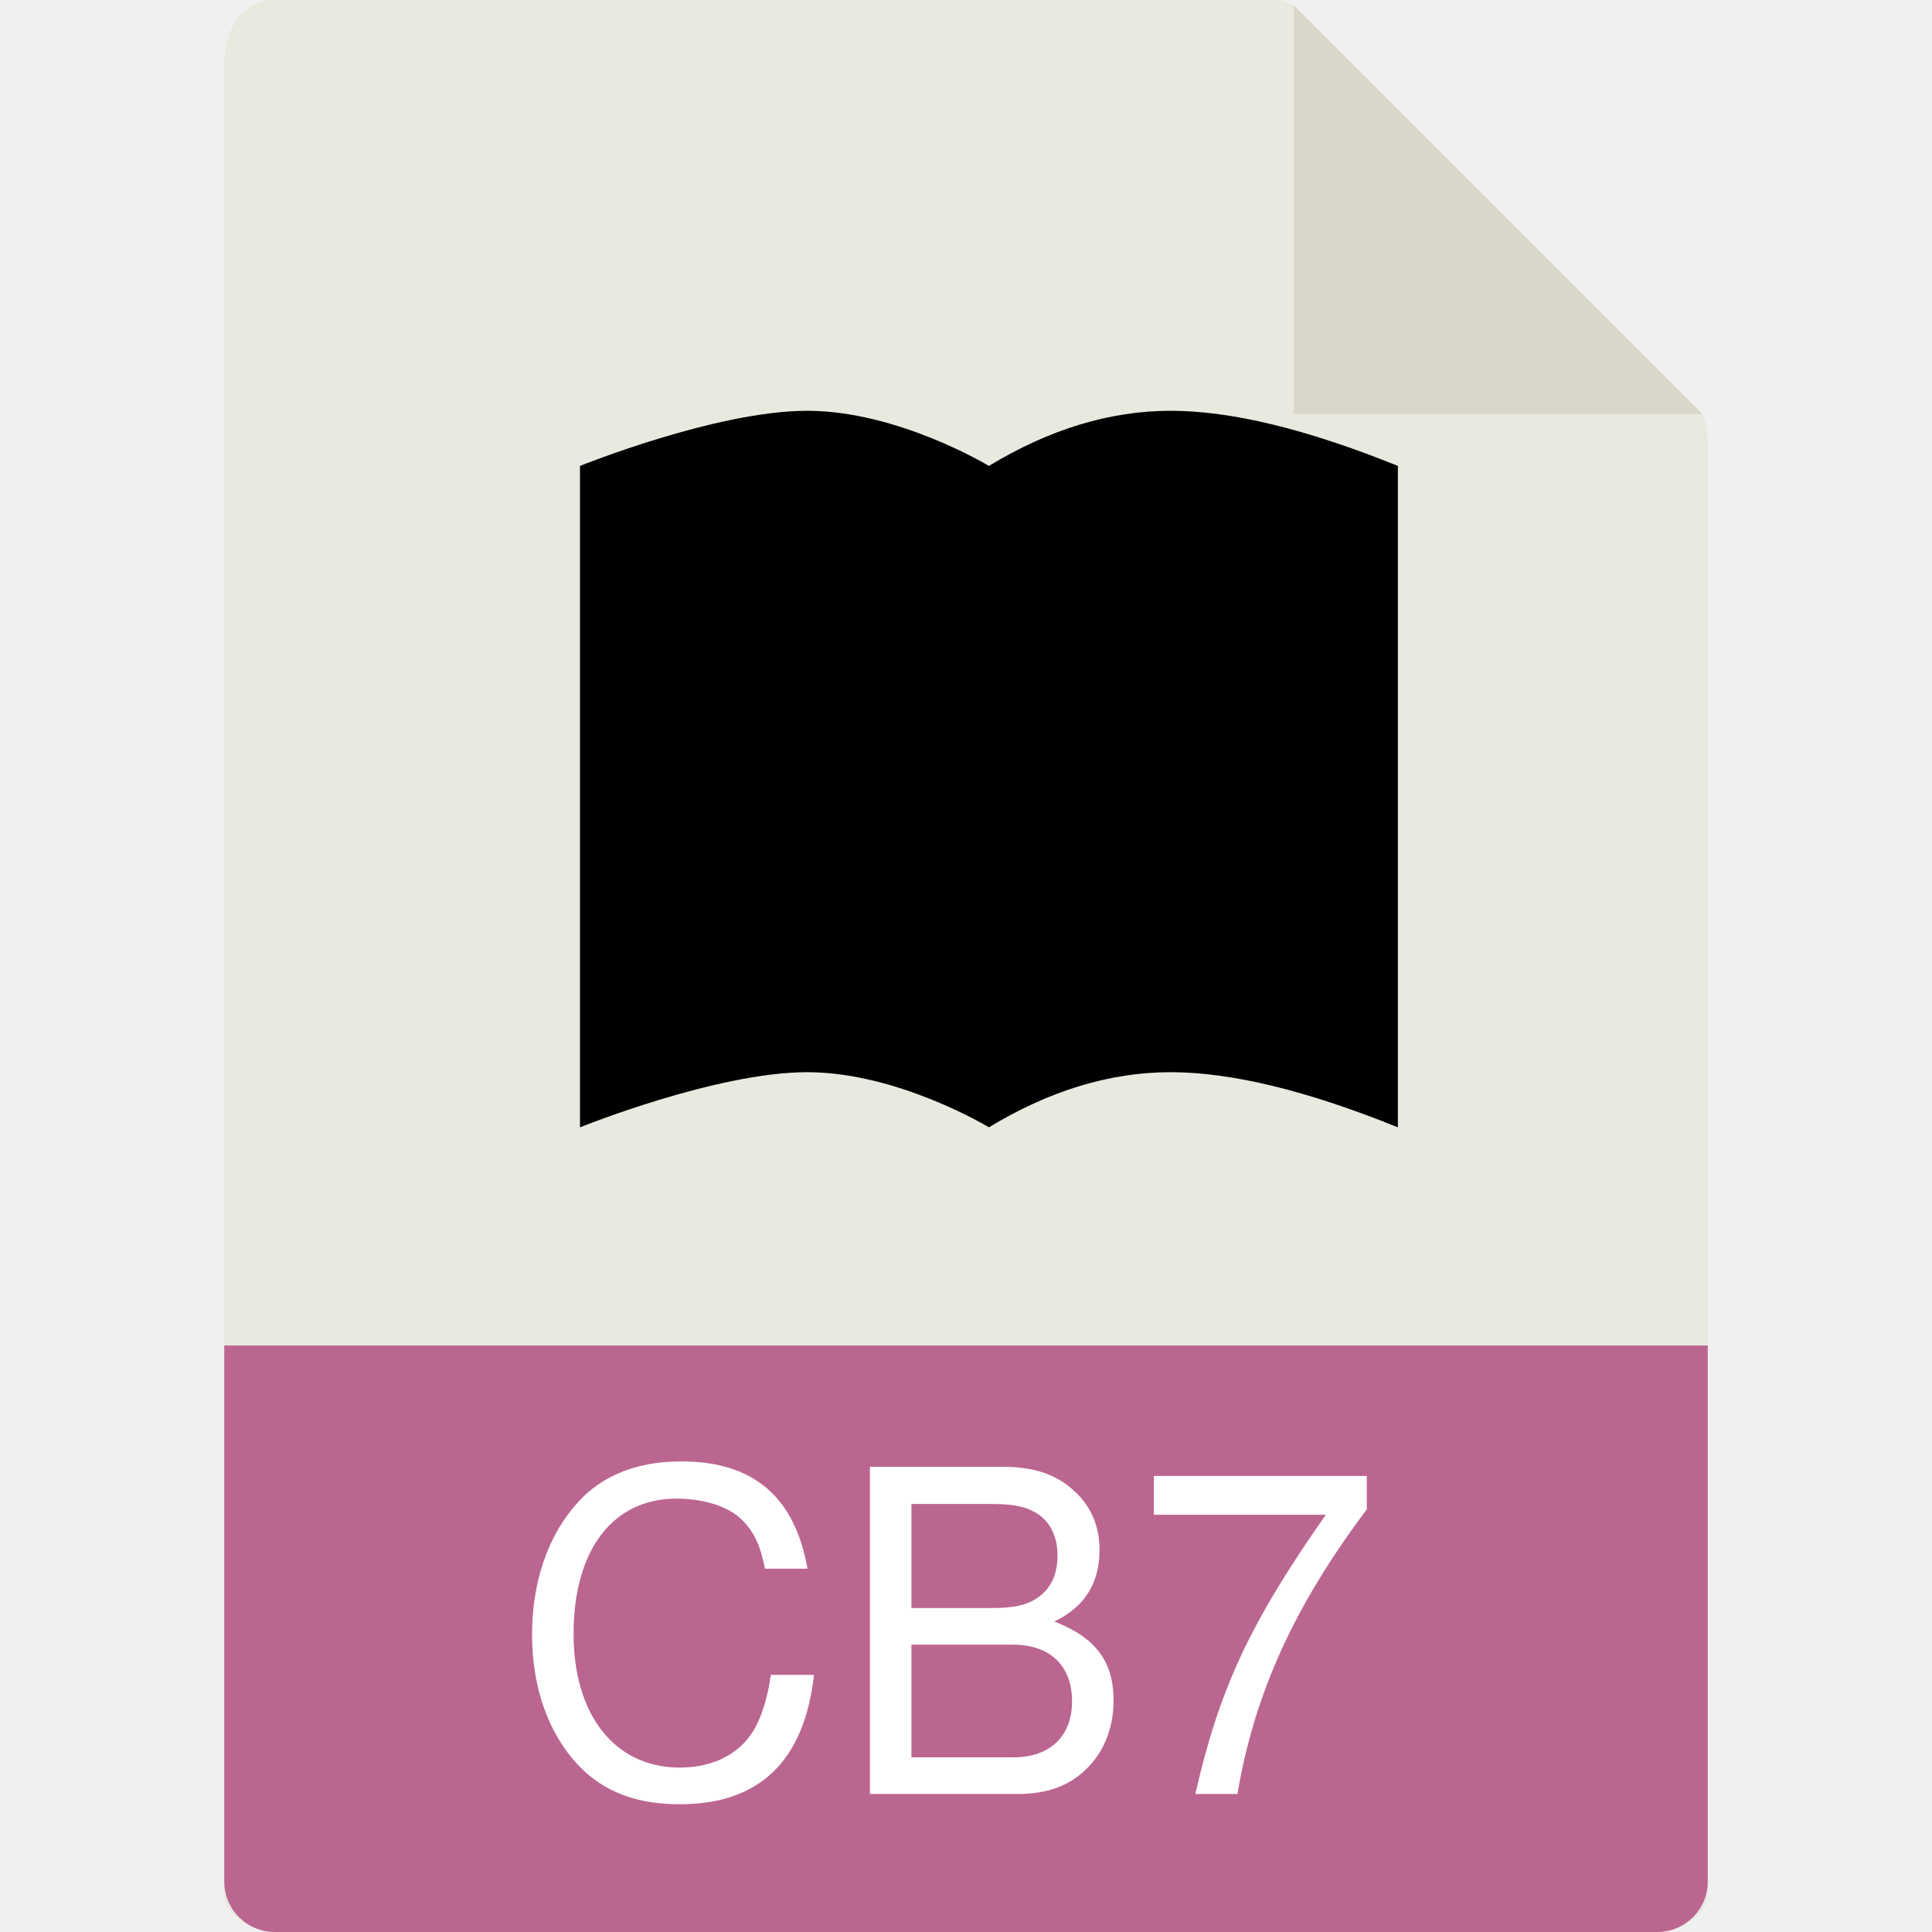
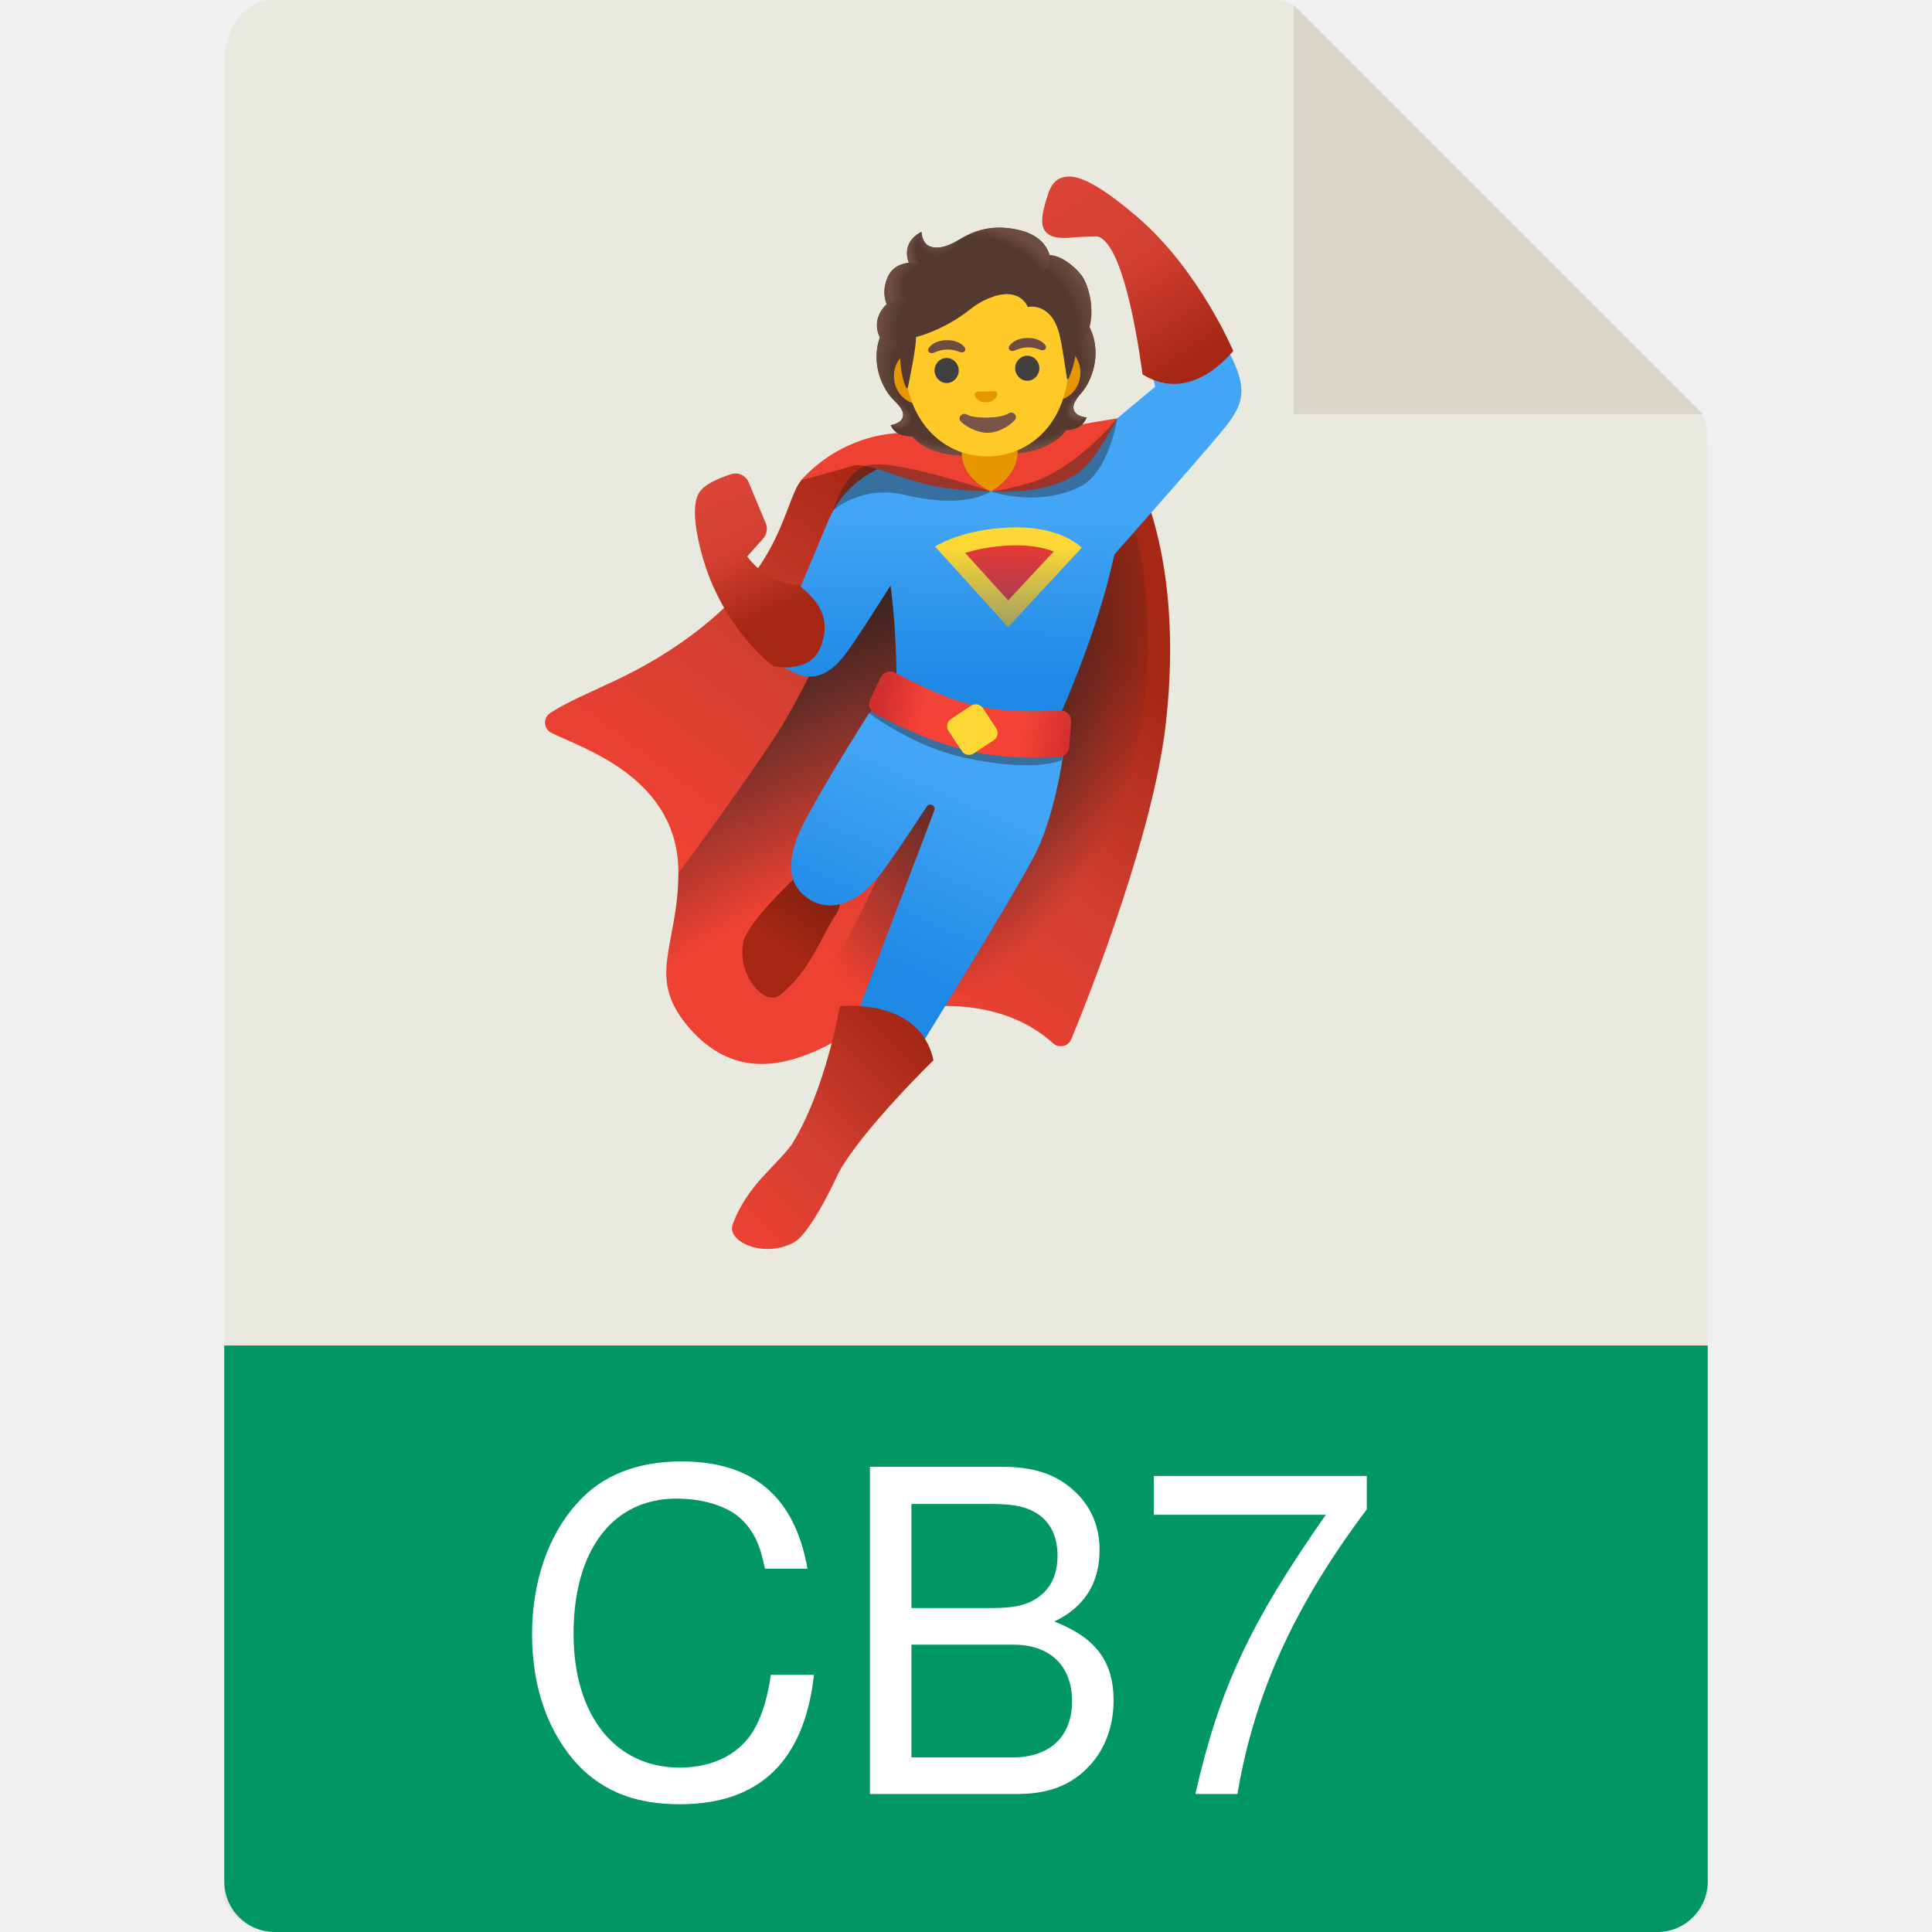
<svg xmlns="http://www.w3.org/2000/svg" height="800px" width="800px" version="1.1" id="Capa_1" viewBox="0 0 56 56">
  <style id="text">
  text {
    font-family: Helvetica, Arial;
	font-weight:500;
	fill:white;
	font-size: 13px;
  }
</style>
  <g>
    <path style="fill:#E9E9E0;" d="M36.985,0H7.963C7.155,0,6.5,0.655,6.5,1.926V55c0,0.345,0.655,1,1.463,1h40.074 c0.808,0,1.463-0.655,1.463-1V12.978c0-0.696-0.093-0.92-0.257-1.085L37.607,0.257C37.442,0.093,37.218,0,36.985,0z" />
    <polygon style="fill:#D9D7CA;" points="37.5,0.151 37.5,12 49.349,12 &#09;" />
-     <path d="M 28.664 13.505 C 28.664 13.505 26.03 11.907 23.396 11.907 C 20.763 11.907 16.811 13.505 16.811 13.505 L 16.811 32.676 C 16.811 32.676 20.763 31.078 23.396 31.078 C 26.03 31.078 28.664 32.676 28.664 32.676 C 30.42 31.611 32.177 31.078 33.933 31.078 C 35.689 31.078 37.884 31.611 40.518 32.676 L 40.518 13.505 C 37.884 12.44 35.689 11.907 33.933 11.907 C 32.177 11.907 30.42 12.44 28.664 13.505 Z" style="" />
-     <path style="fill:#BB6690;" d="M48.037,56H7.963C7.155,56,6.5,55.345,6.5,54.537V39h43v15.537C49.5,55.345,48.845,56,48.037,56z" />
+     <path style="fill:#009666;" d="M48.037,56H7.963C7.155,56,6.5,55.345,6.5,54.537V39h43v15.537C49.5,55.345,48.845,56,48.037,56z" />
    <text x="49%" y="52" text-anchor="middle" style="white-space: pre;">CB7</text>
+     <linearGradient id="IconifyId17ecdb2904d178eab20604" gradientUnits="userSpaceOnUse" x1="79.567" y1="78.962" x2="51.086" y2="40.814" gradientTransform="matrix(0.251989, 0, 0, -0.251989, 9.762631, 36.82751)">
+       <stop offset="0" stop-color="#a52714" />
+       <stop offset="0.529" stop-color="#d23f31" />
+       <stop offset="1" stop-color="#ed4132" />
+     </linearGradient>
+     <radialGradient id="IconifyId17ecdb2904d178eab20605" cx="74.878" cy="64.629" r="18.579" gradientTransform="matrix(0.235912, 0.088574, 0.17163, -0.457158, -0.126667, 43.45556)" gradientUnits="userSpaceOnUse">
+       <stop offset="0" stop-color="#212121" />
+       <stop offset="0.999" stop-color="#212121" stop-opacity="0" />
+     </radialGradient>
+     <linearGradient id="IconifyId17ecdb2904d178eab20606" gradientUnits="userSpaceOnUse" x1="44.406" y1="72.898" x2="59.099" y2="47.53" gradientTransform="matrix(0.251989, 0, 0, -0.251989, 9.762631, 36.82751)">
+       <stop offset="0" stop-color="#212121" />
+       <stop offset="0.999" stop-color="#212121" stop-opacity="0" />
+     </linearGradient>
+     <linearGradient id="IconifyId17ecdb2904d178eab20607" gradientUnits="userSpaceOnUse" x1="76.007" y1="86.58" x2="75.835" y2="66.902" gradientTransform="matrix(0.251989, 0, 0, -0.251989, 9.762631, 36.82751)">
+       <stop offset="0" stop-color="#42a5f5" />
+       <stop offset="1" stop-color="#1e88e5" />
+     </linearGradient>
+     <linearGradient id="IconifyId17ecdb2904d178eab20608" gradientUnits="userSpaceOnUse" x1="50.366" y1="75.374" x2="43.808" y2="89.607" gradientTransform="matrix(0.251989, 0, 0, -0.251989, 9.762631, 36.82751)">
+       <stop offset="0" stop-color="#a52714" />
+       <stop offset="0.529" stop-color="#d23f31" />
+       <stop offset="1" stop-color="#db4437" />
+     </linearGradient>
+     <linearGradient id="IconifyId17ecdb2904d178eab20609" gradientUnits="userSpaceOnUse" x1="55.129" y1="43.972" x2="50.129" y2="36.222" gradientTransform="matrix(0.251989, 0, 0, -0.251989, 9.762631, 36.82751)">
+       <stop offset="0.001" stop-color="#851f10" />
+       <stop offset="0.841" stop-color="#a52714" />
+     </linearGradient>
+     <path d="M 31.946 12.652 C 32.097 12.559 32.294 12.597 32.394 12.743 C 32.924 13.509 34.332 16.062 33.798 20.925 C 33.45 24.082 31.661 28.641 31.054 30.117 C 30.967 30.333 30.69 30.394 30.52 30.236 C 29.91 29.679 28.421 28.739 25.709 29.369 C 24.85 29.568 22.169 32.254 20.014 29.835 C 18.684 28.341 19.654 27.462 19.664 25.312 C 19.677 22.545 16.892 21.696 15.983 21.242 C 15.75 21.127 15.733 20.807 15.95 20.665 C 17.006 19.98 18.487 19.657 20.349 18.176 C 22.714 16.299 22.733 14.539 23.217 13.93 C 23.461 13.622 25.387 12.758 25.387 12.758 C 25.387 12.758 26.732 13.116 26.798 13.141 L 29.199 14.202 C 29.295 14.237 29.403 14.227 29.492 14.172 L 31.946 12.652 Z" fill="url(#IconifyId17ecdb2904d178eab20604)" style="opacity: 1;" />
+     <path d="M 32.553 23.143 C 33.917 18.922 32.928 15.455 32.928 15.455 C 32.928 15.455 28.927 16.868 28.917 17.032 C 28.91 17.195 26.316 23.359 26.316 23.359 C 26.316 23.359 24.429 28.465 22.035 30.838 C 23.751 30.652 25.139 29.5 25.709 29.369 C 27.496 28.953 28.749 29.22 29.572 29.611 C 30.024 28.893 31.596 26.111 32.553 23.143 Z" fill="url(#IconifyId17ecdb2904d178eab20605)" style="opacity: 1;" />
+     <path d="M 26.891 15.565 L 25.614 14.986 C 25.614 14.986 23.588 19.61 22.562 21.204 C 21.534 22.799 19.664 25.312 19.664 25.312 C 19.666 27.462 18.681 28.341 20.014 29.835 C 20.103 29.936 20.196 30.024 20.287 30.107 C 21.141 29.082 22.551 27.078 23.61 25.576 C 26.471 21.517 26.891 15.565 26.891 15.565 Z" fill="url(#IconifyId17ecdb2904d178eab20606)" style="opacity: 1;" />
+     <path d="M 35.854 10.712 C 35.6 10.019 34.355 8.031 34.355 8.031 L 32.909 8.726 L 33.483 11.211 L 30.895 13.365 C 29.825 13.118 28.719 13.074 27.632 13.234 C 26.891 13.179 24.784 13.204 23.988 15.142 L 22.834 17.888 L 21.899 18.213 C 21.639 18.756 22.491 19.244 23.033 19.501 C 23.575 19.759 24.041 19.559 24.485 18.987 C 24.749 18.645 25.364 17.684 25.813 16.971 C 25.913 17.735 25.984 18.667 25.989 19.801 L 28.088 20.811 L 30.643 20.92 C 31.575 18.811 32.057 17.205 32.302 16.069 C 33.145 15.116 35.333 12.642 35.615 12.249 C 35.963 11.766 36.108 11.405 35.854 10.712 Z" fill="url(#IconifyId17ecdb2904d178eab20607)" style="opacity: 1;" />
+     <path d="M 35.854 10.712 C 35.6 10.019 34.355 8.031 34.355 8.031 L 32.909 8.726 L 33.483 11.211 L 30.895 13.365 C 29.825 13.118 28.719 13.074 27.632 13.234 C 26.891 13.179 24.784 13.204 23.988 15.142 L 22.834 17.888 L 21.899 18.213 C 21.639 18.756 22.491 19.244 23.033 19.501 C 23.575 19.759 24.041 19.559 24.485 18.987 C 24.749 18.645 25.364 17.684 25.813 16.971 C 25.913 17.735 25.984 18.667 25.989 19.801 L 28.088 20.811 L 30.643 20.92 C 31.575 18.811 32.057 17.205 32.302 16.069 C 33.145 15.116 35.333 12.642 35.615 12.249 C 35.963 11.766 36.108 11.405 35.854 10.712 Z" fill="none" opacity=".29" style="opacity: 0.5;" />
+     <path d="M 20.249 14.305 C 20.397 14.033 20.864 13.847 21.199 13.743 C 21.403 13.68 21.62 13.786 21.7 13.98 L 22.197 15.169 C 22.257 15.315 22.229 15.485 22.124 15.606 L 21.657 16.13 C 21.829 16.361 22.043 16.548 22.29 16.696 C 22.71 16.951 23.132 16.941 23.174 16.976 C 23.709 17.407 24.106 17.911 23.794 18.737 C 23.484 19.559 22.416 19.307 22.416 19.307 C 22.416 19.307 21.32 18.536 20.614 16.863 C 20.385 16.326 19.939 14.87 20.249 14.305 Z" fill="url(#IconifyId17ecdb2904d178eab20608)" style="opacity: 1;" />
+     <path d="M 20.249 14.305 C 20.397 14.033 20.864 13.847 21.199 13.743 C 21.403 13.68 21.62 13.786 21.7 13.98 L 22.197 15.169 C 22.257 15.315 22.229 15.485 22.124 15.606 L 21.657 16.13 C 21.829 16.361 22.043 16.548 22.29 16.696 C 22.71 16.951 23.132 16.941 23.174 16.976 C 23.709 17.407 24.106 17.911 23.794 18.737 C 23.484 19.559 22.416 19.307 22.416 19.307 C 22.416 19.307 21.32 18.536 20.614 16.863 C 20.385 16.326 19.939 14.87 20.249 14.305 Z" fill="none" opacity=".29" style="opacity: 0.5;" />
+     <path d="M 23.038 25.451 C 23.038 25.451 21.642 26.749 21.539 27.33 C 21.367 28.295 22.184 29.188 22.608 28.842 C 23.527 28.096 23.777 27.171 24.233 26.501 C 24.686 25.831 23.643 24.838 23.038 25.451 Z" fill="url(#IconifyId17ecdb2904d178eab20609)" style="opacity: 1;" />
+     <g transform="matrix(0.251989, 0, 0, 0.251989, 9.762633, 4.572948)" style="opacity: 1;">
+       <linearGradient id="IconifyId17ecdb2904d178eab20610" gradientUnits="userSpaceOnUse" x1="69.79" y1="55.927" x2="60.641" y2="35.386" gradientTransform="matrix(1 0 0 -1 0 128)">
+         <stop offset="0" stop-color="#42a5f5" />
+         <stop offset="1" stop-color="#1e88e5" />
+       </linearGradient>
+       <path d="M71.4 66.77l-.25.68c-.45-1.66-1.51-3.18-2.95-3.95c0 0-5.78-1.91-7.23.78c0 0-6.93 10.92-8.03 13.96c-1.11 3.04-1.07 5.52 1.53 7.13c2.1 1.29 4.92.67 7.5-2.26c1.16-1.32 3.84-5.35 5.88-8.48c.32-.5 1.09-.11.88.45l-12.12 31.91l5.41 3.44s16.1-25.73 18.47-30.65c2.37-4.92 3.21-12.14 3.21-12.14l-12.3-.87z" fill="url(#IconifyId17ecdb2904d178eab20610)" />
+     </g>
+     <g transform="matrix(0.251989, 0, 0, 0.251989, 9.762633, 4.572948)" style="opacity: 1;">
+       <path d="M61.24 63.89l2-3.26c.28-.63 1-.89 1.58-.56c6.62 3.78 10.14 4.79 17.67 4.34c.69-.04 1.26.58 1.21 1.33l-.26 3.51s-2.76 1.56-11.19-.23c-5.98-1.27-11.01-5.13-11.01-5.13z" fill="#212121" opacity=".4" />
+       <linearGradient id="IconifyId17ecdb2904d178eab20611" gradientUnits="userSpaceOnUse" x1="62.701" y1="65.551" x2="84.321" y2="60.826" gradientTransform="matrix(1 0 0 -1 0 128)">
+         <stop offset="0" stop-color="#d32f2f" />
+         <stop offset="0.23" stop-color="#f44336" />
+         <stop offset="0.742" stop-color="#f44336" />
+         <stop offset="1" stop-color="#d32f2f" />
+       </linearGradient>
+       <path d="M83.08 68.94c-8.48.45-13.79-1.08-21.19-5.01c-.58-.31-.81-1.02-.53-1.62l1.19-2.52c.3-.63 1.07-.89 1.69-.56c7.09 3.78 10.86 4.78 18.94 4.34c.74-.04 1.36.59 1.29 1.33l-.23 2.9c-.05.62-.55 1.11-1.16 1.14z" fill="url(#IconifyId17ecdb2904d178eab20611)" />
+       <g>
+         <path d="M75.57 66.99l-2.31 1.53c-.46.3-1.07.18-1.37-.28l-1.53-2.31a.985.985 0 0 1 .28-1.37l2.31-1.53a.985.985 0 0 1 1.37.28l1.53 2.31c.3.45.18 1.06-.28 1.37z" fill="#fdd835" />
+       </g>
+     </g>
+     <g transform="matrix(0.251989, 0, 0, 0.251989, 9.762633, 4.572948)" style="opacity: 1;">
+       <path d="M70.48 45.02c1.28-.56 3.66-1.34 7.09-1.47c.22-.01.43-.01.63-.01c3.09 0 4.98.84 5.95 1.43l-6.94 7.46l-6.73-7.41z" fill="#e53935" />
+       <path d="M78.21 44.58c1.89 0 3.28.34 4.25.71l-5.23 5.62l-4.95-5.45c1.27-.4 3.06-.79 5.33-.87c.21-.01.4-.01.6-.01m0-2.07c-.22 0-.44 0-.67.01c-5.77.21-8.73 2.2-8.73 2.2l8.4 9.25l8.48-9.12c-.01 0-2.19-2.34-7.48-2.34z" fill="#fdd835" />
+       <linearGradient id="IconifyId17ecdb2904d178eab20612" gradientUnits="userSpaceOnUse" x1="77.247" y1="83.257" x2="77.247" y2="73.402" gradientTransform="matrix(1 0 0 -1 0 128)">
+         <stop offset="0" stop-color="#0d47a1" stop-opacity="0" />
+         <stop offset="1" stop-color="#0d47a1" />
+       </linearGradient>
+       <path d="M68.81 44.72s2.96-1.99 8.73-2.2c5.77-.21 8.15 2.33 8.15 2.33l-8.48 9.12l-8.4-9.25z" opacity=".42" fill="url(#IconifyId17ecdb2904d178eab20612)" />
+     </g>
+     <g transform="matrix(0.251989, 0, 0, 0.251989, 9.762633, 4.572948)" style="opacity: 1;">
+       <linearGradient id="IconifyId17ecdb2904d178eab20613" gradientUnits="userSpaceOnUse" x1="66.098" y1="27.623" x2="43.784" y2="5.309" gradientTransform="matrix(1 0 0 -1 0 128)">
+         <stop offset="0" stop-color="#a52714" />
+         <stop offset="0.529" stop-color="#d23f31" />
+         <stop offset="1" stop-color="#ed4132" />
+       </linearGradient>
+       <path d="M57.86 97.6s-1.61 9.66-5.58 15.98c-1.94 2.57-5.1 4.68-6.74 9.09c-.75 2.03 3.63 3.96 7.04 2.09c2.05-1.13 5.15-8.03 5.15-8.03c2.74-4.98 10.9-12.92 10.9-12.92c-1.57-7.29-10.77-6.21-10.77-6.21z" fill="url(#IconifyId17ecdb2904d178eab20613)" />
+     </g>
+     <g transform="matrix(0.251989, 0, 0, 0.251989, 9.762633, 4.572948)" style="opacity: 1;">
+       <path d="M53.4 37.12s5.69-7.18 15.85-5.13c7.55 1.52 5.96 6.37 5.96 6.37s-3.81.03-7.24-.76c-3.47-.8-6.56-2.41-8.4-2.22l-6.17 1.74z" fill="#ed4132" />
+       <path d="M75.21 38.37s.47-4.91 3.79-6.1s10.76-2.29 10.76-2.29s-2.33 4.56-4.13 6c-3.8 3.03-10.42 2.39-10.42 2.39z" fill="#ed4132" />
+       <path d="M57.13 40.53s3.26-2.94 8.22-1.75c7.14 1.71 9.86-.41 9.86-.41s5.25 1.89 10.22-.5c3.41-1.64 4.34-7.89 4.34-7.89L88.6 31.3s-4.38 4.77-8.74 6.06c-3.19.95-4.64 1.01-4.64 1.01s-11.76-4.03-14.44-2.91s-3.65 5.07-3.65 5.07z" opacity=".4" fill="#212121" />
+     </g>
+     <g transform="matrix(0.251989, 0, 0, 0.251989, 9.762633, 4.572948)" style="opacity: 1;">
+       <linearGradient id="IconifyId17ecdb2904d178eab20614" gradientUnits="userSpaceOnUse" x1="98.368" y1="104.084" x2="84.559" y2="124.97" gradientTransform="matrix(1 0 0 -1 0 128)">
+         <stop offset="0" stop-color="#a52714" />
+         <stop offset="0.529" stop-color="#d23f31" />
+         <stop offset="1" stop-color="#db4437" />
+       </linearGradient>
+       <path d="M92.68 24.92c-.14-.93-1.91-15.14-5.23-15.88c0 0-1.76.02-3.56.18c-1.42.05-2.36-.33-2.63-1.22c-.33-.68.01-2.2.58-3.9c.57-1.71 1.59-1.92 2.4-1.94c1.57-.04 4.25 1.55 7.93 4.73c7.08 6.12 10.95 15.35 10.95 15.35c-.13 0-4.69 6.23-10.44 2.68z" fill="url(#IconifyId17ecdb2904d178eab20614)" />
+       <g opacity=".29">
+         <path d="M92.68 24.92c-.14-.93-1.91-15.14-5.23-15.88c0 0-1.76.02-3.56.18c-1.42.05-2.36-.33-2.63-1.22c-.33-.68.01-2.2.58-3.9c.57-1.71 1.59-1.92 2.4-1.94c1.57-.04 4.25 1.55 7.93 4.73c7.08 6.12 10.95 15.35 10.95 15.35c-.13 0-4.69 6.23-10.44 2.68z" fill="none" />
+       </g>
+     </g>
+     <g transform="matrix(0.251989, 0, 0, 0.251989, 9.762633, 4.572948)" style="opacity: 1;">
+       <path d="M84.87 29.2c-.38-.63.05-1.31.78-2.15c1.17-1.34 2.38-4.38 1.03-7.37c.01-.02-.26-.52-.26-.54h-.51c-.16-.02-5.76.19-11.36.42c-5.6.22-11.19.46-11.35.49c0 0-.73.58-.72.6c-1.12 3.09.34 6.02 1.61 7.26c.8.78 1.28 1.42.95 2.08c-.32.64-1.34.77-1.34.77s.26.63.84.95c.54.3 1.19.35 1.64.34c0 0 1.84 2.35 6.41 2.17l2.54-.1l2.54-.1c4.57-.18 6.22-2.67 6.22-2.67c.45-.03 1.09-.13 1.6-.47c.56-.37.77-1.02.77-1.02s-1.02-.04-1.39-.66z" fill="#543930" />
+       <radialGradient id="IconifyId17ecdb2904d178eab20615" cx="99.569" cy="93.17" r="6.657" gradientTransform="matrix(.9992 -.0399 .0196 .4908 -22.194 -11.663)" gradientUnits="userSpaceOnUse">
+         <stop offset="0.728" stop-color="#6d4c41" stop-opacity="0" />
+         <stop offset="1" stop-color="#6d4c41" />
+       </radialGradient>
+       <path d="M75.13 34.13l-.11-2.68l8.09-.97l.78.88s-1.65 2.49-6.22 2.67l-2.54.1z" fill="url(#IconifyId17ecdb2904d178eab20615)" />
+       <radialGradient id="IconifyId17ecdb2904d178eab20616" cx="93.012" cy="94.16" r="1.968" gradientTransform="matrix(-.8881 .4597 -.341 -.6588 200.347 48.116)" gradientUnits="userSpaceOnUse">
+         <stop offset="0.663" stop-color="#6d4c41" />
+         <stop offset="1" stop-color="#6d4c41" stop-opacity="0" />
+       </radialGradient>
+       <path d="M83.82 30.19c-1.29-1.8 1.38-2.59 1.38-2.59c-.45.6-.64 1.12-.34 1.61c.37.61 1.4.66 1.4.66s-1.34 1.29-2.44.32z" fill="url(#IconifyId17ecdb2904d178eab20616)" />
+       <radialGradient id="IconifyId17ecdb2904d178eab20617" cx="98.111" cy="99.726" r="8.642" gradientTransform="matrix(-.1144 -.9934 .828 -.0953 8.966 130.45)" gradientUnits="userSpaceOnUse">
+         <stop offset="0.725" stop-color="#6d4c41" stop-opacity="0" />
+         <stop offset="1" stop-color="#6d4c41" />
+       </radialGradient>
+       <path d="M86.68 19.68c1.32 2.89.18 5.97-.96 7.3c-.16.18-.82.89-.96 1.44c0 0-2.86-3.67-3.76-5.86c-.18-.44-.35-.9-.39-1.37c-.03-.36.01-.78.2-1.1c.24-.38 5.71-.71 5.71-.71c.01 0 .16.3.16.3z" fill="url(#IconifyId17ecdb2904d178eab20617)" />
+       <radialGradient id="IconifyId17ecdb2904d178eab20618" cx="68.909" cy="99.726" r="8.642" gradientTransform="matrix(.0347 -.9994 -.8329 -.029 149.791 95.688)" gradientUnits="userSpaceOnUse">
+         <stop offset="0.725" stop-color="#6d4c41" stop-opacity="0" />
+         <stop offset="1" stop-color="#6d4c41" />
+       </radialGradient>
+       <path d="M62.48 20.65c-1.09 2.99.3 5.97 1.54 7.2c.17.17.89.82 1.07 1.36c0 0 2.56-3.89 3.28-6.14c.14-.45.28-.92.28-1.4c0-.36-.07-.78-.29-1.08c-.27-.36-.56-.25-.99-.23c-.82.03-4.41-.03-4.69-.02c0-.01-.2.31-.2.31z" fill="url(#IconifyId17ecdb2904d178eab20618)" />
+       <radialGradient id="IconifyId17ecdb2904d178eab20619" cx="70.367" cy="93.17" r="6.657" gradientTransform="matrix(-.9992 .0399 .0196 .4908 139.328 -18.118)" gradientUnits="userSpaceOnUse">
+         <stop offset="0.728" stop-color="#6d4c41" stop-opacity="0" />
+         <stop offset="1" stop-color="#6d4c41" />
+       </radialGradient>
+       <path d="M75.14 34.13l-.11-2.68l-8.14-.32l-.7.94s1.84 2.35 6.41 2.17l2.54-.11z" fill="url(#IconifyId17ecdb2904d178eab20619)" />
+       <radialGradient id="IconifyId17ecdb2904d178eab20620" cx="63.81" cy="94.16" r="1.968" gradientTransform="matrix(.922 .3873 .2873 -.6839 -21.629 69.373)" gradientUnits="userSpaceOnUse">
+         <stop offset="0.663" stop-color="#6d4c41" />
+         <stop offset="1" stop-color="#6d4c41" stop-opacity="0" />
+       </radialGradient>
+       <path d="M66.16 30.89c1.14-1.9-1.58-2.48-1.58-2.48c.49.56.72 1.06.47 1.58c-.32.64-1.34.77-1.34.77s1.44 1.19 2.45.13z" fill="url(#IconifyId17ecdb2904d178eab20620)" />
+     </g>
+     <g transform="matrix(0.251989, 0, 0, 0.251989, 9.762633, 4.572948)" style="opacity: 1;">
+       <path d="M75.01 31.28l-3.22.09l.09 2.5c0 3.16 3.36 4.5 3.36 4.5s3.07-1.65 3.07-4.55l-.09-2.62l-3.21.08z" fill="#e59600" />
+       <path d="M82.43 21.49l-2.08.06l-11.26.31l-2.08.06c-1.66.05-2.98 1.53-2.93 3.3c.05 1.77 1.45 3.18 3.11 3.14l2.08-.06l11.26-.31l2.08-.06c1.66-.05 2.98-1.53 2.93-3.3s-1.45-3.18-3.11-3.14z" fill="#e59600" />
+       <path d="M74.38 10.32c-4.91.13-9.31 5.51-9.1 13.06c.21 7.51 4.99 11.1 9.76 10.97s9.35-3.97 9.15-11.49c-.22-7.55-4.91-12.67-9.81-12.54z" fill="#ffca28" />
+       <g fill="#404040">
+         <ellipse transform="rotate(-1.564 70.157 24.467)" cx="70.15" cy="24.47" rx="1.39" ry="1.44" />
+         <ellipse transform="rotate(-1.564 79.428 24.216)" cx="79.42" cy="24.21" rx="1.39" ry="1.44" />
+       </g>
+       <path d="M77.24 29.42c-.88.56-3.83.64-4.74.13c-.52-.29-1.04.19-.81.65c.22.45 1.86 1.48 3.25 1.44c1.39-.04 2.95-1.15 3.14-1.62c.2-.46-.33-.92-.84-.6z" fill="#795548" />
+       <path d="M75.76 26.87a.292.292 0 0 0-.09-.02l-2 .06c-.03 0-.06.01-.09.03c-.18.08-.27.27-.18.47s.5.75 1.3.72c.8-.02 1.18-.59 1.26-.79c.08-.22-.02-.41-.2-.47z" fill="#e59600" />
+       <g fill="#6d4c41">
+         <path d="M72.21 21.79c-.27-.34-.9-.84-2.09-.81s-1.79.56-2.04.92c-.11.16-.08.34.01.44c.08.1.3.19.55.1s.72-.35 1.52-.38c.8-.02 1.29.22 1.54.3c.25.08.47-.02.54-.13a.38.38 0 0 0-.03-.44z" />
+         <path d="M81.49 21.54c-.27-.34-.9-.84-2.09-.81c-1.19.03-1.79.56-2.04.92c-.11.16-.08.34.01.44c.08.1.3.19.55.1s.72-.35 1.52-.38c.8-.02 1.29.22 1.54.3c.25.08.47-.02.54-.13c.06-.11.09-.29-.03-.44z" />
+       </g>
+     </g>
+     <g transform="matrix(0.251989, 0, 0, 0.251989, 9.762633, 4.572948)" style="opacity: 1;">
+       <path d="M85.71 13.6c-.74-1.02-2.35-2.37-3.74-2.4c-.28-1.33-1.76-2.41-3.16-2.8c-3.81-1.04-6.2.39-7.48 1.16c-.27.16-1.99 1.21-3.25.56c-.79-.41-.82-1.6-.82-1.6s-2.39 1.02-1.45 3.56c-.83.07-1.91.46-2.44 1.65c-.63 1.42-.34 2.57-.12 3.12c-.69.64-1.54 1.97-.86 3.62c.52 1.25 2.4 1.75 2.4 1.75c-.04 2.28.44 3.66.69 4.22c.04.1.18.08.21-.02c.24-1.14 1.04-5.1.92-5.79c0 0 3.2-.77 6.18-3.15c.61-.49 1.27-.91 1.98-1.22c3.8-1.69 4.71.9 4.71.9s2.65-.62 3.61 3.06c.36 1.38.65 3.6.89 5.15c.02.11.17.13.21.02c.25-.63.74-1.88.82-3.14c.03-.44 1.19-1.07 1.63-2.98c.54-2.54-.39-4.93-.93-5.67z" fill="#543930" />
+       <radialGradient id="IconifyId17ecdb2904d178eab20621" cx="79.629" cy="104.284" r="10.13" gradientTransform="matrix(.3454 .9385 .6963 -.2562 -20.46 -29.068)" gradientUnits="userSpaceOnUse">
+         <stop offset="0.699" stop-color="#6d4c41" stop-opacity="0" />
+         <stop offset="1" stop-color="#6d4c41" />
+       </radialGradient>
+       <path d="M84.96 22.27c.03-.44 1.19-1.07 1.63-2.98c.05-.2.08-.41.12-.62c.32-2.32-.51-4.4-1-5.07c-.68-.94-2.11-2.16-3.42-2.37c-.11-.01-.22-.02-.33-.02c0 0 .12.61-.11 1.1c-.29.64-.94.82-.94.82c3.54 3.27 3.41 6.12 4.05 9.14z" fill="url(#IconifyId17ecdb2904d178eab20621)" />
+       <radialGradient id="IconifyId17ecdb2904d178eab20622" cx="69.753" cy="115.329" r="2.656" gradientTransform="matrix(.8995 .437 .5182 -1.0665 -53.159 100.819)" gradientUnits="userSpaceOnUse">
+         <stop offset="0.58" stop-color="#6d4c41" />
+         <stop offset="1" stop-color="#6d4c41" stop-opacity="0" />
+       </radialGradient>
+       <path d="M72.13 9.1c-.31.16-.57.32-.81.46c-.27.16-1.99 1.21-3.25.56c-.78-.4-.82-1.55-.82-1.6c-.33.46-1.26 3.69 1.84 3.78c1.34.04 2.11-1.16 2.56-2.16c.15-.37.41-.9.48-1.04z" fill="url(#IconifyId17ecdb2904d178eab20622)" />
+       <radialGradient id="IconifyId17ecdb2904d178eab20623" cx="151.972" cy="68.119" r="8.165" gradientTransform="matrix(-.9528 -.3566 -.1969 .5367 233.682 30.527)" gradientUnits="userSpaceOnUse">
+         <stop offset="0.699" stop-color="#6d4c41" stop-opacity="0" />
+         <stop offset="1" stop-color="#6d4c41" />
+       </radialGradient>
+       <path d="M78.41 8.3c2.1.48 3.16 1.5 3.55 2.9c.12.41.39 4.27-7.17.17c-2.81-1.53-2.1-2.58-1.79-2.71c1.25-.5 3.06-.9 5.41-.36z" fill="url(#IconifyId17ecdb2904d178eab20623)" />
+       <radialGradient id="IconifyId17ecdb2904d178eab20624" cx="68.687" cy="112.906" r="2.438" gradientTransform="matrix(.9992 -.0399 -.0489 -1.2223 5.266 151.515)" gradientUnits="userSpaceOnUse">
+         <stop offset="0.702" stop-color="#6d4c41" stop-opacity="0" />
+         <stop offset="1" stop-color="#6d4c41" />
+       </radialGradient>
+       <path d="M67.24 8.52s-.01 0-.02.01c-.26.12-2.3 1.17-1.43 3.54l2.22.27c-2.03-1.9-.76-3.82-.77-3.82c.01 0 0 0 0 0z" fill="url(#IconifyId17ecdb2904d178eab20624)" />
+       <radialGradient id="IconifyId17ecdb2904d178eab20625" cx="68.351" cy="108.603" r="4.572" gradientTransform="matrix(-.9753 -.2211 -.2069 .9127 157.344 -68.934)" gradientUnits="userSpaceOnUse">
+         <stop offset="0.66" stop-color="#6d4c41" stop-opacity="0" />
+         <stop offset="1" stop-color="#6d4c41" />
+       </radialGradient>
+       <path d="M67.17 12.24l-1.37-.16c-.05 0-.24.03-.33.04c-.76.14-1.66.57-2.1 1.61c-.48 1.12-.43 2.06-.26 2.68c.05.21.15.44.15.44s.65-.67 2.26-.77l1.65-3.84z" fill="url(#IconifyId17ecdb2904d178eab20625)" />
+       <radialGradient id="IconifyId17ecdb2904d178eab20626" cx="67.266" cy="104.189" r="4.8" gradientTransform="matrix(.9953 .0966 .1358 -1.3986 -13.795 158.75)" gradientUnits="userSpaceOnUse">
+         <stop offset="0.598" stop-color="#6d4c41" stop-opacity="0" />
+         <stop offset="1" stop-color="#6d4c41" />
+       </radialGradient>
+       <path d="M63.17 16.91c-.65.62-1.5 1.99-.77 3.62c.55 1.23 2.37 1.7 2.37 1.7s.36.1.55.09l.17-6.24c-.86.03-1.68.33-2.2.72c.01 0-.12.1-.12.11z" fill="url(#IconifyId17ecdb2904d178eab20626)" />
+     </g>
  </g>
</svg>
